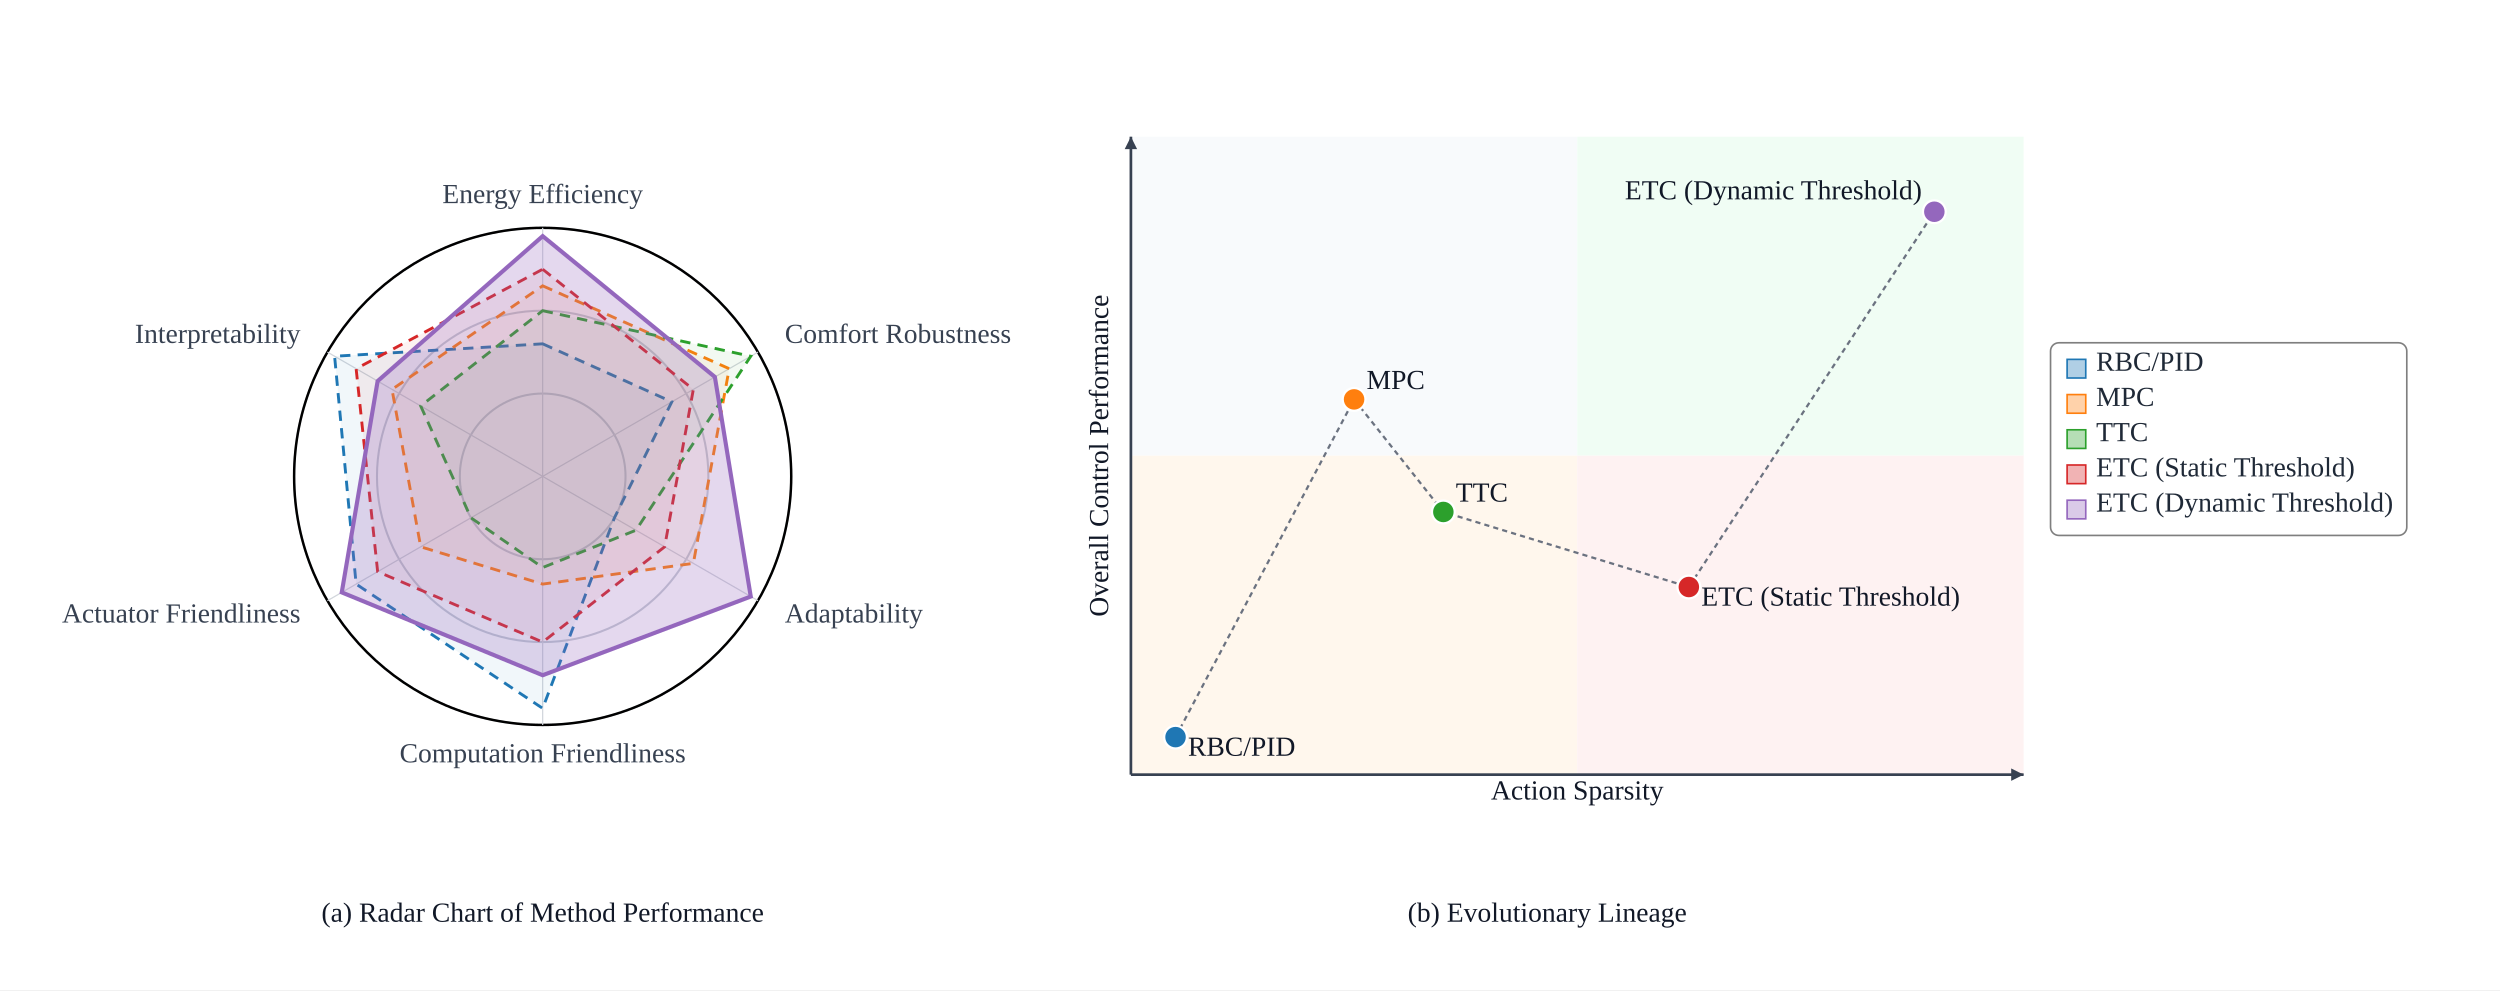
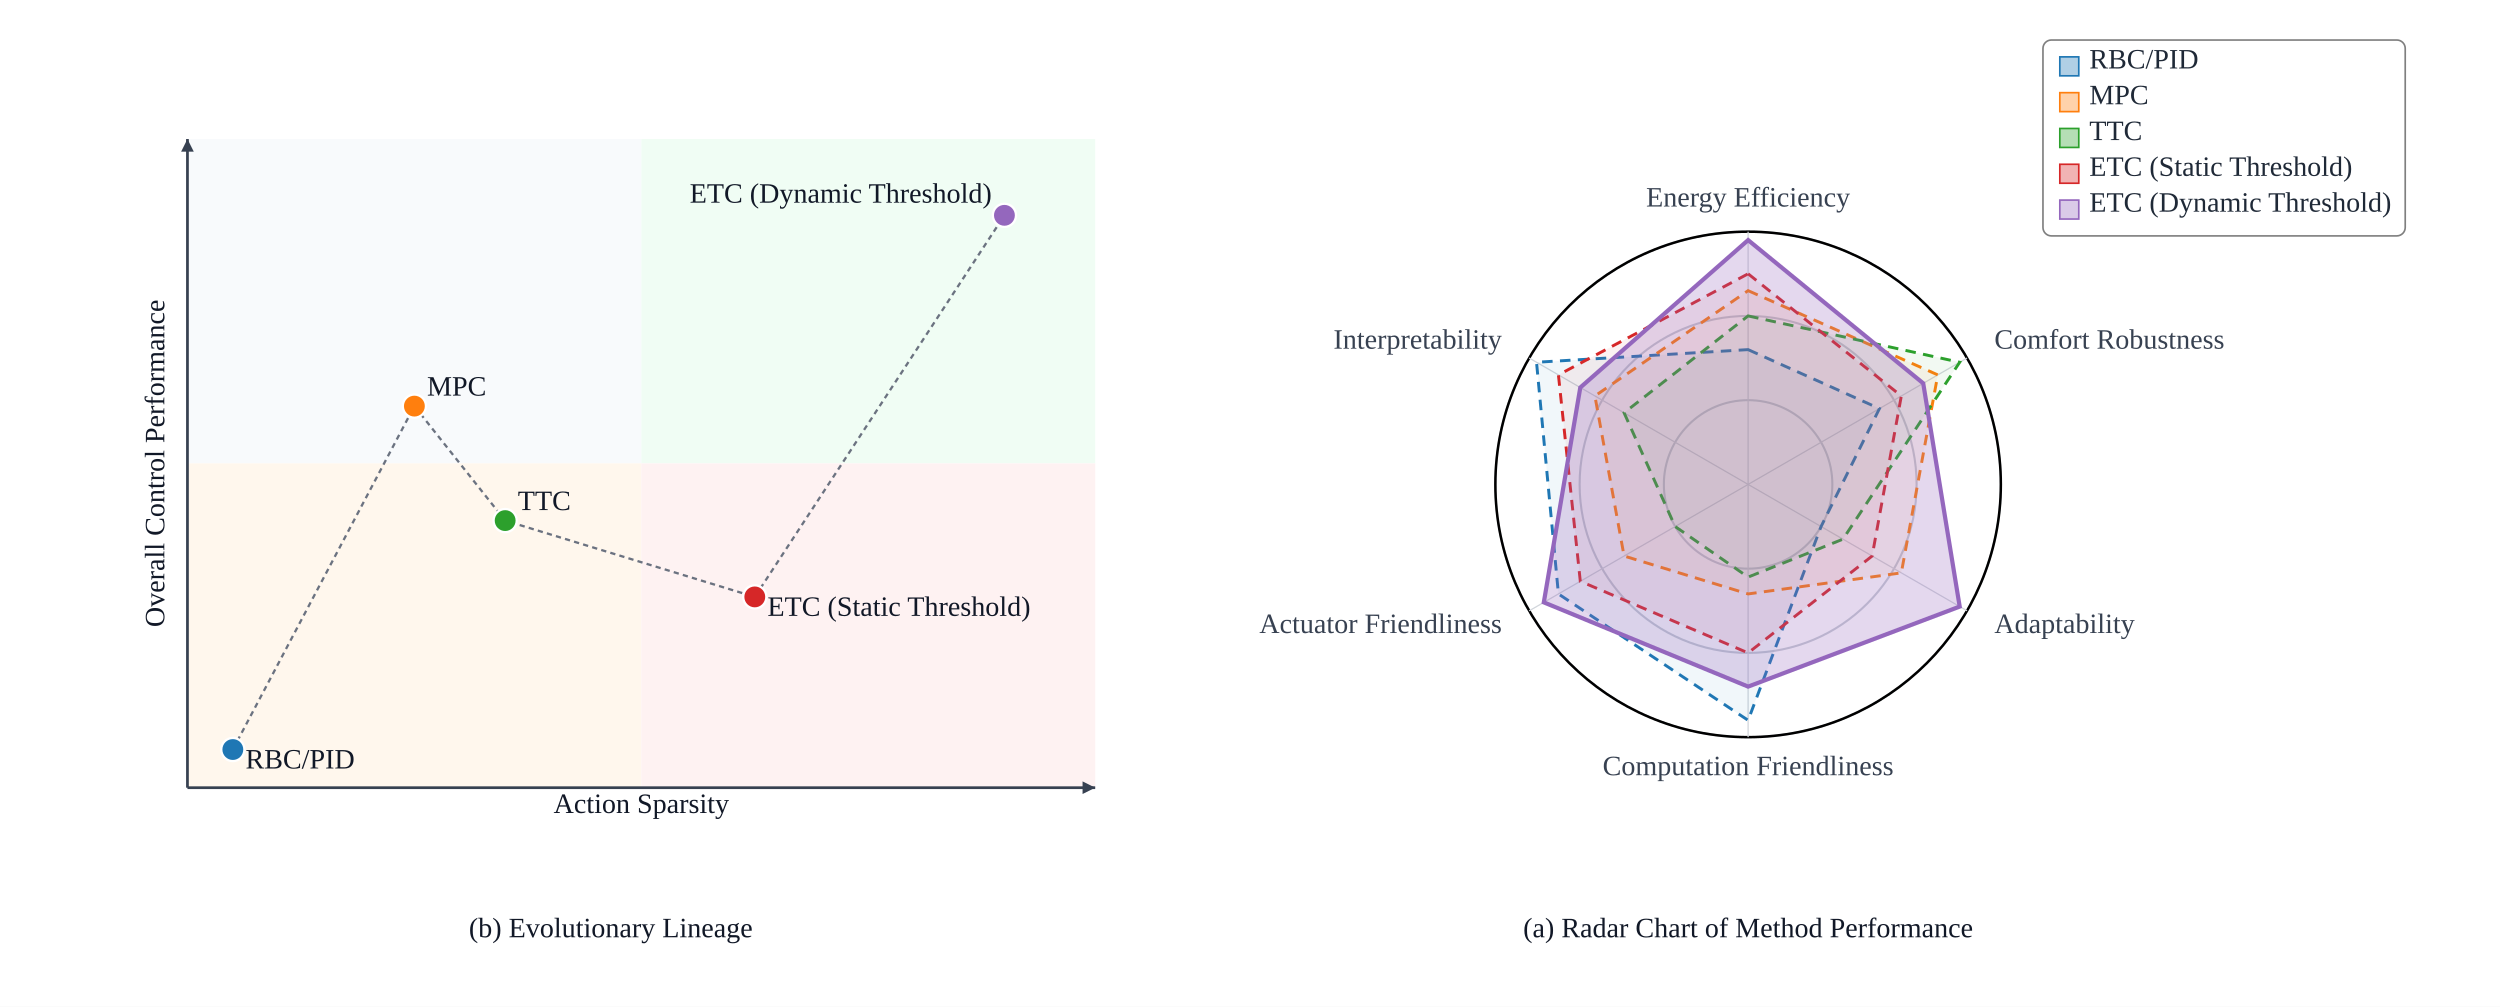
- <svg xmlns="http://www.w3.org/2000/svg" width="2414" height="956" viewBox="0 0 2414 956">
+ <svg xmlns="http://www.w3.org/2000/svg" width="2374" height="956" viewBox="0 0 2374 956">
  <rect width="100%" height="100%" fill="#ffffff" />
-   <g transform="translate(94.00,30.00)">
-     <circle cx="430.00" cy="430.00" r="80.00" fill="none" stroke="#c7cdd4" stroke-width="2.0" />
-     <circle cx="430.00" cy="430.00" r="160.00" fill="none" stroke="#c7cdd4" stroke-width="2.0" />
-     <circle cx="430.00" cy="430.00" r="240.00" fill="none" stroke="#c7cdd4" stroke-width="2.0" />
-     <circle cx="430.00" cy="430.00" r="240.00" fill="none" stroke="#000000" stroke-width="2.4" />
-     <line x1="430.00" y1="430.00" x2="430.00" y2="190.00" stroke="#d1d5db" stroke-width="1.2" />
-     <line x1="430.00" y1="430.00" x2="637.85" y2="310.00" stroke="#d1d5db" stroke-width="1.2" />
-     <line x1="430.00" y1="430.00" x2="637.85" y2="550.00" stroke="#d1d5db" stroke-width="1.2" />
-     <line x1="430.00" y1="430.00" x2="430.00" y2="670.00" stroke="#d1d5db" stroke-width="1.2" />
-     <line x1="430.00" y1="430.00" x2="222.15" y2="550.00" stroke="#d1d5db" stroke-width="1.2" />
-     <line x1="430.00" y1="430.00" x2="222.15" y2="310.00" stroke="#d1d5db" stroke-width="1.2" />
-     <text x="430.00" y="160.00" text-anchor="middle" dominant-baseline="middle" font-family="Times New Roman" font-size="20pt" fill="#374151">Energy Efficiency</text>
-     <text x="663.83" y="295.00" text-anchor="start" dominant-baseline="middle" font-family="Times New Roman" font-size="20pt" fill="#374151">Comfort Robustness</text>
-     <text x="663.83" y="565.00" text-anchor="start" dominant-baseline="middle" font-family="Times New Roman" font-size="20pt" fill="#374151">Adaptability</text>
-     <text x="430.00" y="700.00" text-anchor="middle" dominant-baseline="middle" font-family="Times New Roman" font-size="20pt" fill="#374151">Computation Friendliness</text>
-     <text x="196.17" y="565.00" text-anchor="end" dominant-baseline="middle" font-family="Times New Roman" font-size="20pt" fill="#374151">Actuator Friendliness</text>
-     <text x="196.17" y="295.00" text-anchor="end" dominant-baseline="middle" font-family="Times New Roman" font-size="20pt" fill="#374151">Interpretability</text>
-     <polygon points="430.00,302.00 554.71,358.00 499.28,470.00 430.00,654.00 249.87,534.00 229.08,314.00" fill="#1f77b4" fill-opacity="0.06" stroke="#1f77b4" stroke-width="2.8" stroke-dasharray="10 7" />
-     <polygon points="430.00,246.00 610.13,326.00 575.49,514.00 430.00,534.00 312.22,498.00 284.51,346.00" fill="#ff7f0e" fill-opacity="0.06" stroke="#ff7f0e" stroke-width="2.8" stroke-dasharray="10 7" />
-     <polygon points="430.00,270.00 630.92,314.00 520.07,482.00 430.00,518.00 360.72,470.00 312.22,362.00" fill="#2ca02c" fill-opacity="0.06" stroke="#2ca02c" stroke-width="2.8" stroke-dasharray="10 7" />
-     <polygon points="430.00,230.00 575.49,346.00 547.78,498.00 430.00,590.00 270.65,522.00 249.87,326.00" fill="#d62728" fill-opacity="0.06" stroke="#d62728" stroke-width="2.8" stroke-dasharray="10 7" />
-     <polygon points="430.00,198.00 596.28,334.00 630.92,546.00 430.00,622.00 236.01,542.00 270.65,338.00" fill="#9467bd" fill-opacity="0.25" stroke="#9467bd" stroke-width="4.0" />
-   </g>
-   <g transform="translate(1004.00,70.00)">
+   <g transform="translate(90.00,70.00)">
    <rect x="88.00" y="62.00" width="431.00" height="308.00" fill="#f8fafc" />
    <rect x="519.00" y="62.00" width="431.00" height="308.00" fill="#f0fdf4" />
    <rect x="88.00" y="370.00" width="431.00" height="308.00" fill="#fff7ed" />
    <rect x="519.00" y="370.00" width="431.00" height="308.00" fill="#fef2f2" />
    <line x1="88.00" y1="678.00" x2="950.00" y2="678.00" stroke="#374151" stroke-width="2.6" />
    <polygon points="950.00,678.00 938.00,672.00 938.00,684.00" fill="#374151" />
    <line x1="88.00" y1="678.00" x2="88.00" y2="62.00" stroke="#374151" stroke-width="2.6" />
    <polygon points="88.00,62.00 82.00,74.00 94.00,74.00" fill="#374151" />
    <text x="519.00" y="702.00" text-anchor="middle" font-family="Times New Roman" font-size="20pt" fill="#111827">Action Sparsity</text>
    <text x="66.0" y="370.00" transform="rotate(-90 66.0 370.00)" text-anchor="middle" font-family="Times New Roman" font-size="20pt" fill="#111827">Overall Control Performance</text>
    <polyline points="131.10,641.76 303.50,315.65 389.70,424.35 626.75,496.82 863.80,134.47" fill="none" stroke="#6b7280" stroke-width="2.2" stroke-dasharray="5 4" />
    <polygon points="863.80,134.47 861.67,145.03 854.98,140.65" fill="#6b7280" />
    <circle cx="131.10" cy="641.76" r="11.0" fill="#1f77b4" stroke="#ffffff" stroke-width="2.2" />
    <text x="143.10" y="659.76" text-anchor="start" font-family="Times New Roman" font-size="20pt" fill="#111827">RBC/PID</text>
    <circle cx="303.50" cy="315.65" r="11.0" fill="#ff7f0e" stroke="#ffffff" stroke-width="2.2" />
    <text x="315.50" y="305.65" text-anchor="start" font-family="Times New Roman" font-size="20pt" fill="#111827">MPC</text>
    <circle cx="389.70" cy="424.35" r="11.0" fill="#2ca02c" stroke="#ffffff" stroke-width="2.2" />
    <text x="401.70" y="414.35" text-anchor="start" font-family="Times New Roman" font-size="20pt" fill="#111827">TTC</text>
    <circle cx="626.75" cy="496.82" r="11.0" fill="#d62728" stroke="#ffffff" stroke-width="2.2" />
    <text x="638.75" y="514.82" text-anchor="start" font-family="Times New Roman" font-size="20pt" fill="#111827">ETC (Static Threshold)</text>
    <circle cx="863.80" cy="134.47" r="11.0" fill="#9467bd" stroke="#ffffff" stroke-width="2.2" />
    <text x="851.80" y="122.47" text-anchor="end" font-family="Times New Roman" font-size="20pt" fill="#111827">ETC (Dynamic Threshold)</text>
  </g>
-   <rect x="1980.00" y="331.00" width="344.00" height="186.00" fill="#ffffff" stroke="#000000" stroke-opacity="0.5" stroke-width="1.6" rx="8" ry="8" />
-   <rect x="1996.00" y="347.00" width="18" height="18" fill="#1f77b4" fill-opacity="0.35" stroke="#1f77b4" stroke-width="1.6" />
-   <text x="2024.00" y="358.00" font-family="Times New Roman" font-size="20pt" fill="#1f2937">RBC/PID</text>
-   <rect x="1996.00" y="381.00" width="18" height="18" fill="#ff7f0e" fill-opacity="0.35" stroke="#ff7f0e" stroke-width="1.6" />
-   <text x="2024.00" y="392.00" font-family="Times New Roman" font-size="20pt" fill="#1f2937">MPC</text>
-   <rect x="1996.00" y="415.00" width="18" height="18" fill="#2ca02c" fill-opacity="0.35" stroke="#2ca02c" stroke-width="1.6" />
-   <text x="2024.00" y="426.00" font-family="Times New Roman" font-size="20pt" fill="#1f2937">TTC</text>
-   <rect x="1996.00" y="449.00" width="18" height="18" fill="#d62728" fill-opacity="0.35" stroke="#d62728" stroke-width="1.6" />
-   <text x="2024.00" y="460.00" font-family="Times New Roman" font-size="20pt" fill="#1f2937">ETC (Static Threshold)</text>
-   <rect x="1996.00" y="483.00" width="18" height="18" fill="#9467bd" fill-opacity="0.35" stroke="#9467bd" stroke-width="1.6" />
-   <text x="2024.00" y="494.00" font-family="Times New Roman" font-size="20pt" fill="#1f2937">ETC (Dynamic Threshold)</text>
-   <text x="524.00" y="890.00" text-anchor="middle" font-family="Times New Roman" font-size="20pt" fill="#111827">(a) Radar Chart of Method Performance</text>
-   <text x="1494.00" y="890.00" text-anchor="middle" font-family="Times New Roman" font-size="20pt" fill="#111827">(b) Evolutionary Lineage </text>
+   <g transform="translate(1230.00,30.00)">
+     <circle cx="430.00" cy="430.00" r="80.00" fill="none" stroke="#c7cdd4" stroke-width="2.0" />
+     <circle cx="430.00" cy="430.00" r="160.00" fill="none" stroke="#c7cdd4" stroke-width="2.0" />
+     <circle cx="430.00" cy="430.00" r="240.00" fill="none" stroke="#c7cdd4" stroke-width="2.0" />
+     <circle cx="430.00" cy="430.00" r="240.00" fill="none" stroke="#000000" stroke-width="2.4" />
+     <line x1="430.00" y1="430.00" x2="430.00" y2="190.00" stroke="#d1d5db" stroke-width="1.2" />
+     <line x1="430.00" y1="430.00" x2="637.85" y2="310.00" stroke="#d1d5db" stroke-width="1.2" />
+     <line x1="430.00" y1="430.00" x2="637.85" y2="550.00" stroke="#d1d5db" stroke-width="1.2" />
+     <line x1="430.00" y1="430.00" x2="430.00" y2="670.00" stroke="#d1d5db" stroke-width="1.2" />
+     <line x1="430.00" y1="430.00" x2="222.15" y2="550.00" stroke="#d1d5db" stroke-width="1.2" />
+     <line x1="430.00" y1="430.00" x2="222.15" y2="310.00" stroke="#d1d5db" stroke-width="1.2" />
+     <text x="430.00" y="160.00" text-anchor="middle" dominant-baseline="middle" font-family="Times New Roman" font-size="20pt" fill="#374151">Energy Efficiency</text>
+     <text x="663.83" y="295.00" text-anchor="start" dominant-baseline="middle" font-family="Times New Roman" font-size="20pt" fill="#374151">Comfort Robustness</text>
+     <text x="663.83" y="565.00" text-anchor="start" dominant-baseline="middle" font-family="Times New Roman" font-size="20pt" fill="#374151">Adaptability</text>
+     <text x="430.00" y="700.00" text-anchor="middle" dominant-baseline="middle" font-family="Times New Roman" font-size="20pt" fill="#374151">Computation Friendliness</text>
+     <text x="196.17" y="565.00" text-anchor="end" dominant-baseline="middle" font-family="Times New Roman" font-size="20pt" fill="#374151">Actuator Friendliness</text>
+     <text x="196.17" y="295.00" text-anchor="end" dominant-baseline="middle" font-family="Times New Roman" font-size="20pt" fill="#374151">Interpretability</text>
+     <polygon points="430.00,302.00 554.71,358.00 499.28,470.00 430.00,654.00 249.87,534.00 229.08,314.00" fill="#1f77b4" fill-opacity="0.06" stroke="#1f77b4" stroke-width="2.8" stroke-dasharray="10 7" />
+     <polygon points="430.00,246.00 610.13,326.00 575.49,514.00 430.00,534.00 312.22,498.00 284.51,346.00" fill="#ff7f0e" fill-opacity="0.06" stroke="#ff7f0e" stroke-width="2.8" stroke-dasharray="10 7" />
+     <polygon points="430.00,270.00 630.92,314.00 520.07,482.00 430.00,518.00 360.72,470.00 312.22,362.00" fill="#2ca02c" fill-opacity="0.06" stroke="#2ca02c" stroke-width="2.8" stroke-dasharray="10 7" />
+     <polygon points="430.00,230.00 575.49,346.00 547.78,498.00 430.00,590.00 270.65,522.00 249.87,326.00" fill="#d62728" fill-opacity="0.06" stroke="#d62728" stroke-width="2.8" stroke-dasharray="10 7" />
+     <polygon points="430.00,198.00 596.28,334.00 630.92,546.00 430.00,622.00 236.01,542.00 270.65,338.00" fill="#9467bd" fill-opacity="0.25" stroke="#9467bd" stroke-width="4.0" />
+   </g>
+   <rect x="1940.00" y="38.00" width="344.00" height="186.00" fill="#ffffff" stroke="#000000" stroke-opacity="0.5" stroke-width="1.6" rx="8" ry="8" />
+   <rect x="1956.00" y="54.00" width="18" height="18" fill="#1f77b4" fill-opacity="0.35" stroke="#1f77b4" stroke-width="1.6" />
+   <text x="1984.00" y="65.00" font-family="Times New Roman" font-size="20pt" fill="#1f2937">RBC/PID</text>
+   <rect x="1956.00" y="88.00" width="18" height="18" fill="#ff7f0e" fill-opacity="0.35" stroke="#ff7f0e" stroke-width="1.6" />
+   <text x="1984.00" y="99.00" font-family="Times New Roman" font-size="20pt" fill="#1f2937">MPC</text>
+   <rect x="1956.00" y="122.00" width="18" height="18" fill="#2ca02c" fill-opacity="0.35" stroke="#2ca02c" stroke-width="1.6" />
+   <text x="1984.00" y="133.00" font-family="Times New Roman" font-size="20pt" fill="#1f2937">TTC</text>
+   <rect x="1956.00" y="156.00" width="18" height="18" fill="#d62728" fill-opacity="0.35" stroke="#d62728" stroke-width="1.6" />
+   <text x="1984.00" y="167.00" font-family="Times New Roman" font-size="20pt" fill="#1f2937">ETC (Static Threshold)</text>
+   <rect x="1956.00" y="190.00" width="18" height="18" fill="#9467bd" fill-opacity="0.35" stroke="#9467bd" stroke-width="1.6" />
+   <text x="1984.00" y="201.00" font-family="Times New Roman" font-size="20pt" fill="#1f2937">ETC (Dynamic Threshold)</text>
+   <text x="1660.00" y="890.00" text-anchor="middle" font-family="Times New Roman" font-size="20pt" fill="#111827">(a) Radar Chart of Method Performance</text>
+   <text x="580.00" y="890.00" text-anchor="middle" font-family="Times New Roman" font-size="20pt" fill="#111827">(b) Evolutionary Lineage </text>
</svg>
